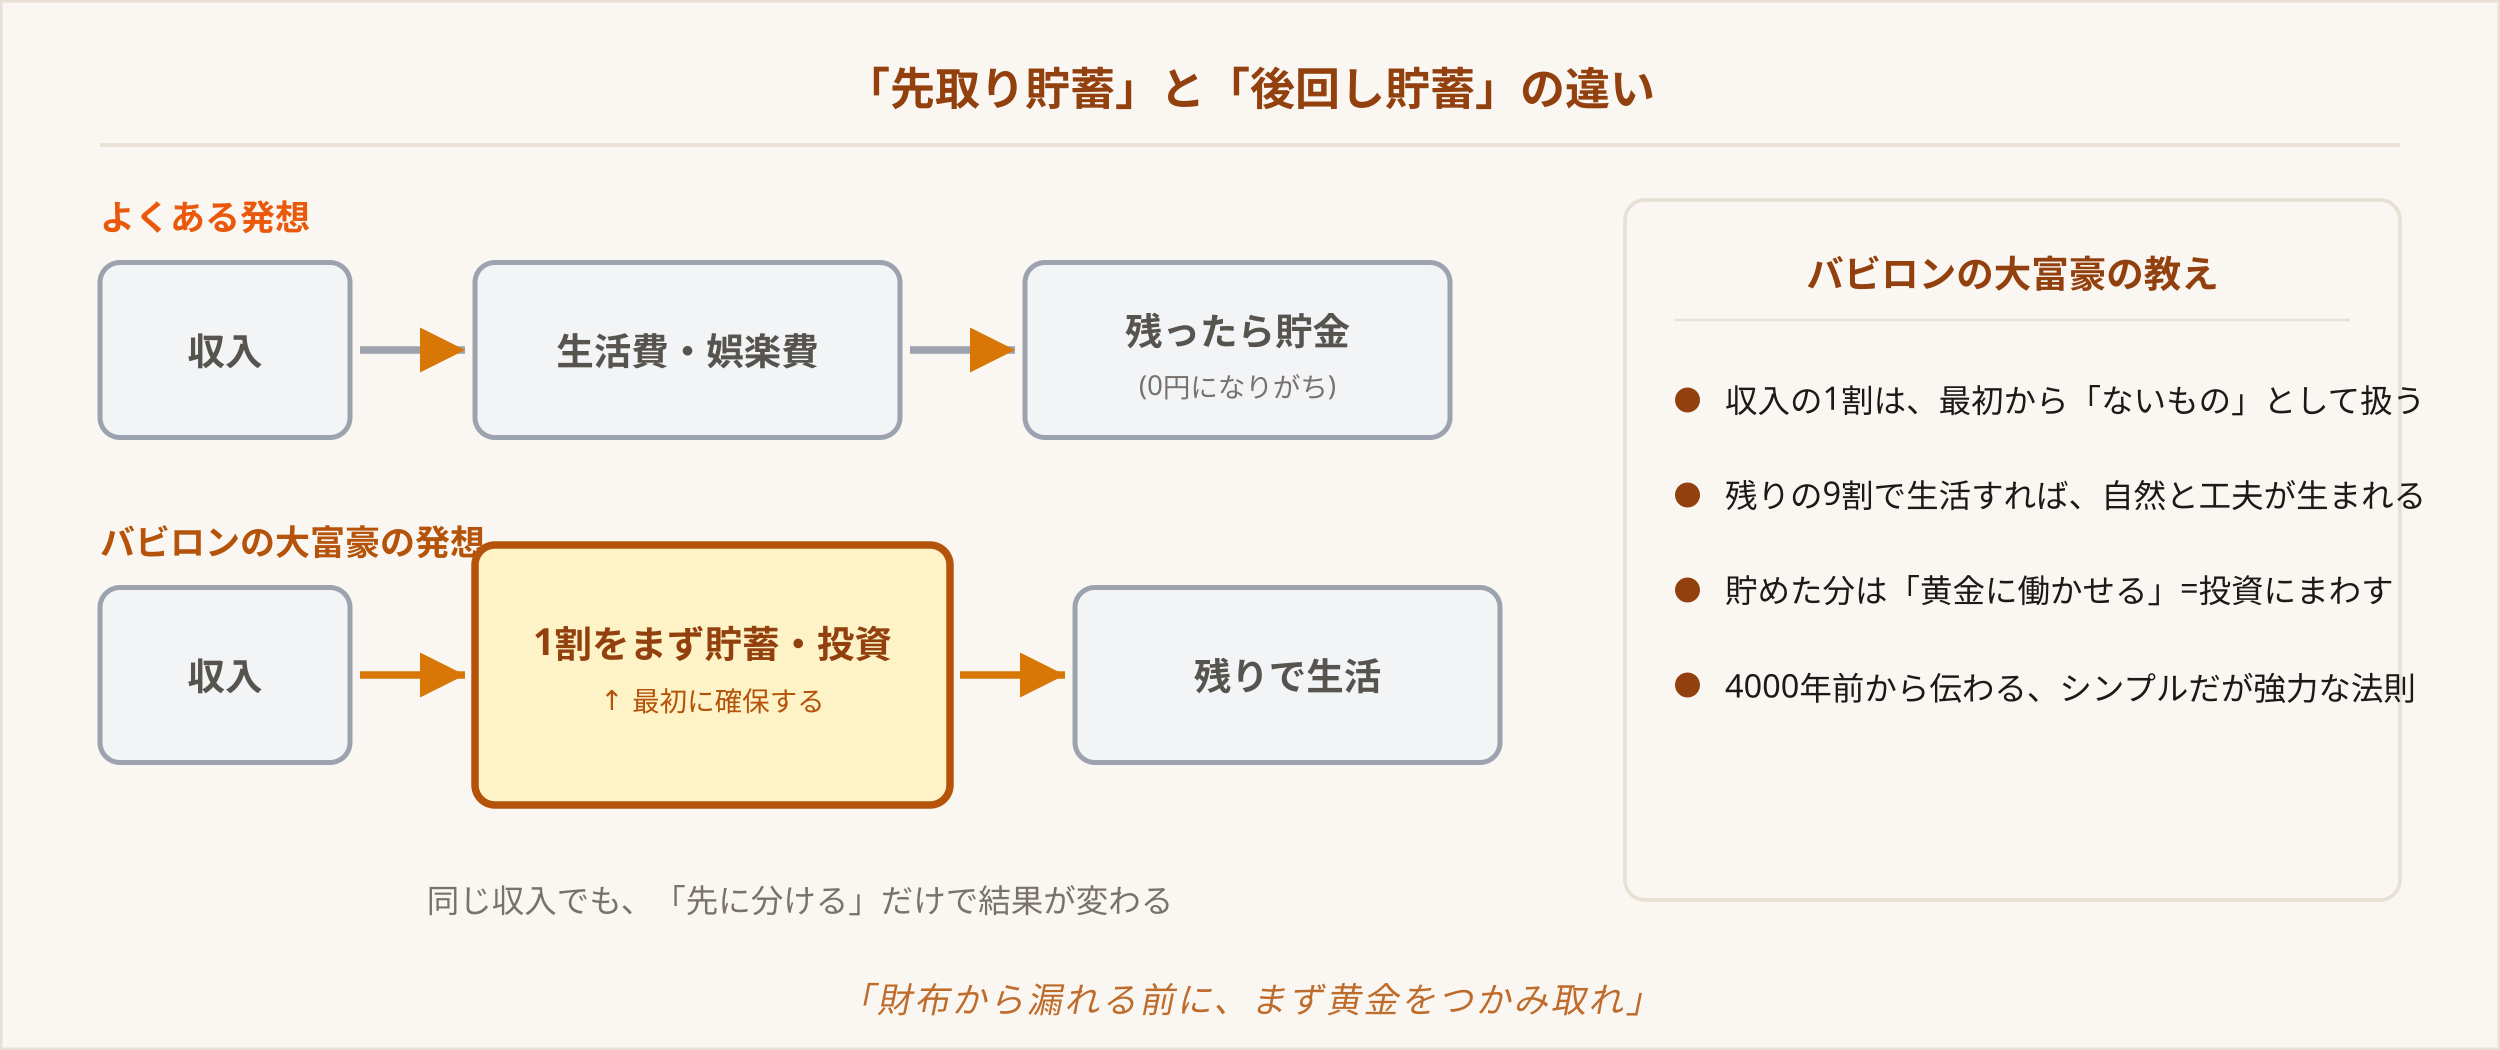
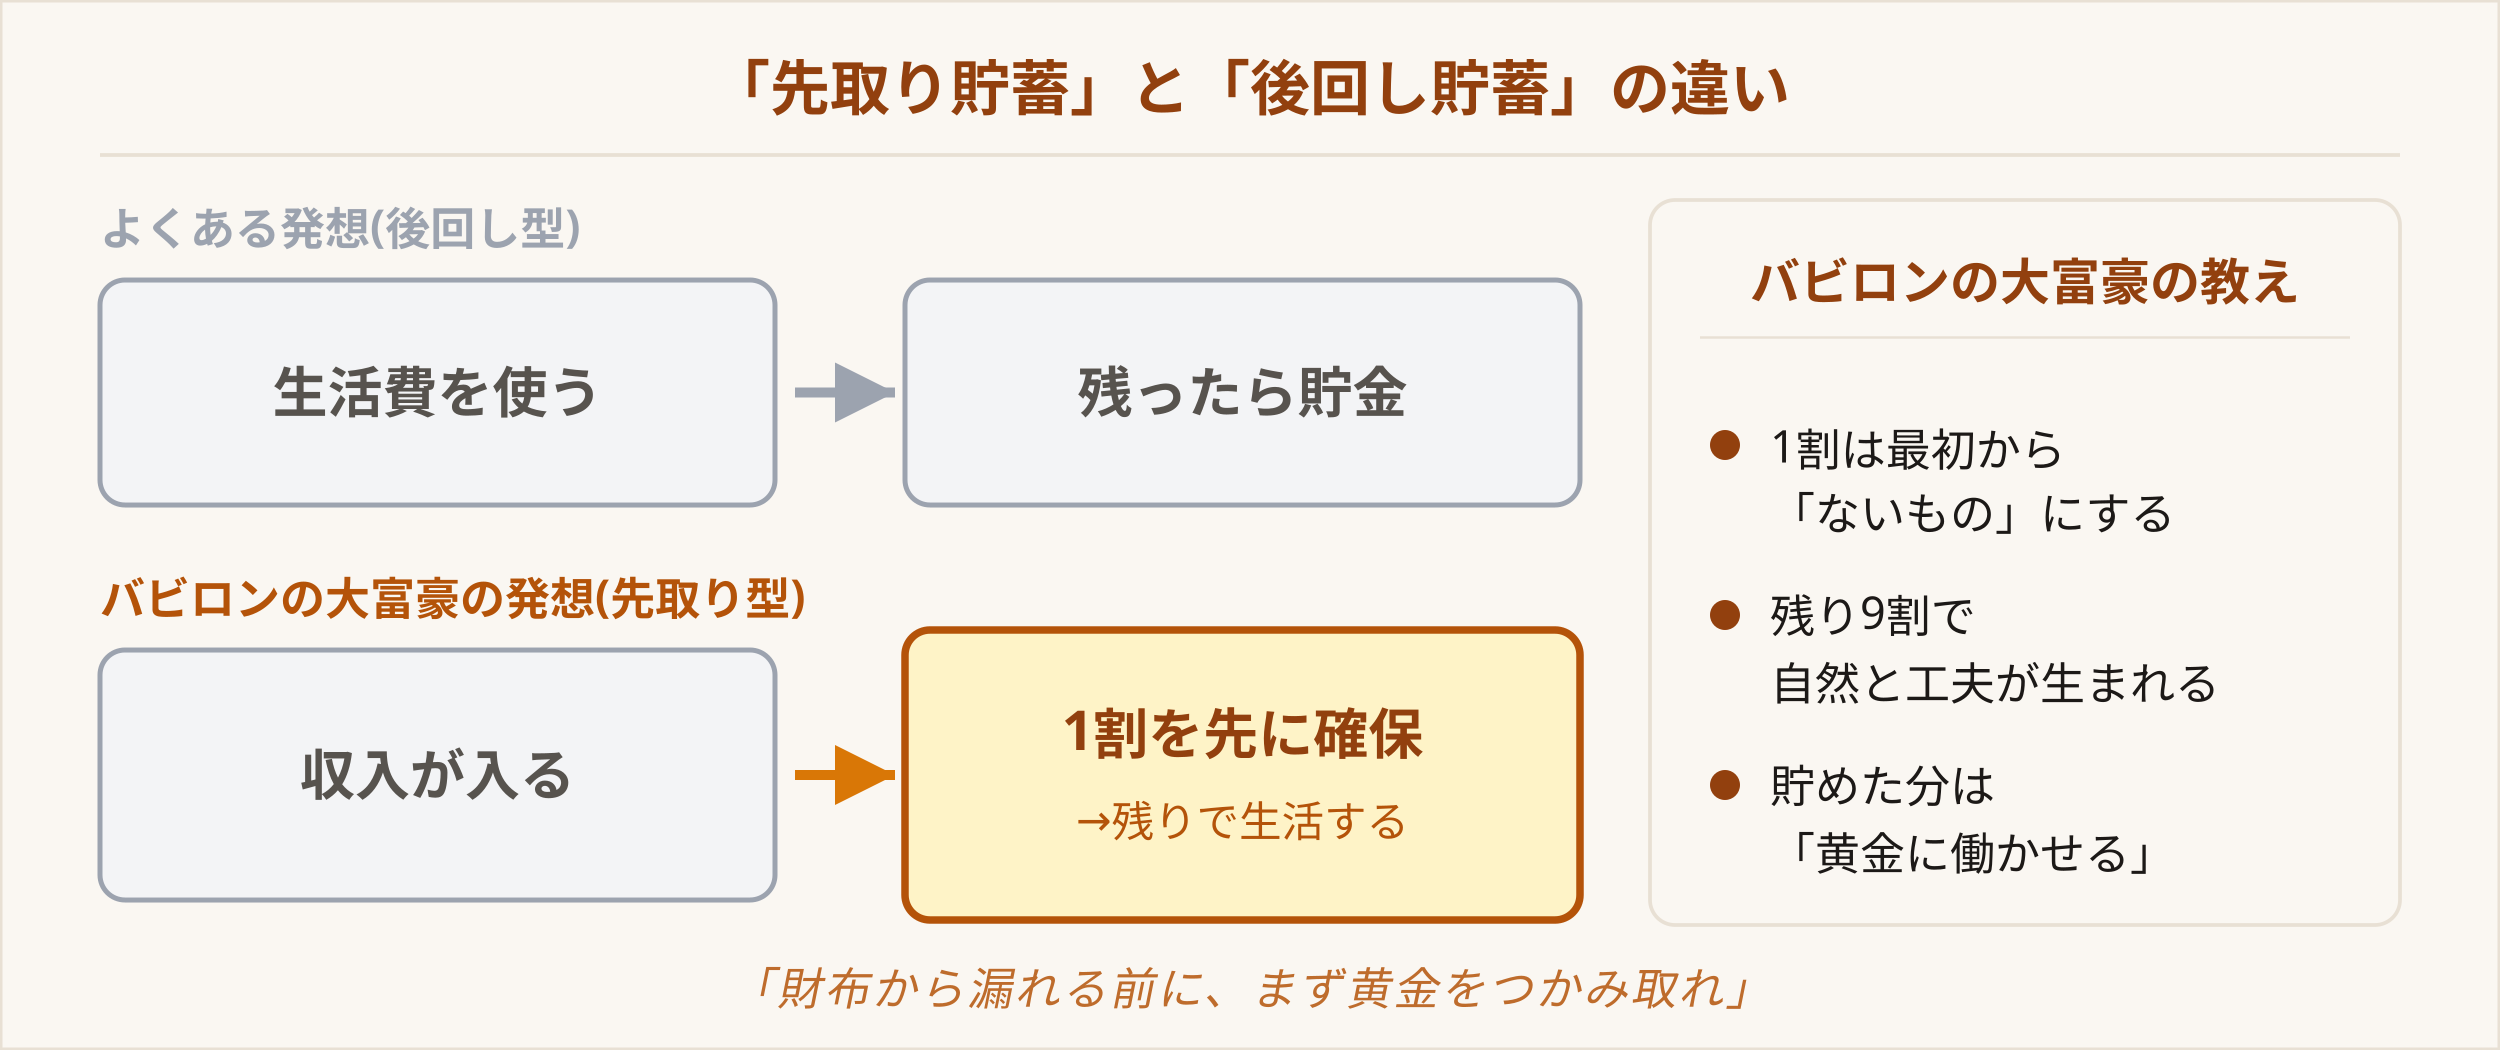
<svg xmlns="http://www.w3.org/2000/svg" width="1000" height="420" viewBox="0 0 1000 420">
  <rect width="1000" height="420" fill="#faf7f2" />
  <rect x="0" y="0" width="1000" height="420" fill="none" stroke="#e8e0d4" stroke-width="2" />
  <defs>
-     <marker id="arrow" markerWidth="10" markerHeight="10" refX="6" refY="3" orient="auto">
+     <marker id="arrowGray" markerWidth="12" markerHeight="12" refX="6" refY="3" orient="auto">
+       <path d="M0,0 L6,3 L0,6 Z" fill="#9ca3af" />
+     </marker>
+     <marker id="arrowAmber" markerWidth="12" markerHeight="12" refX="6" refY="3" orient="auto">
      <path d="M0,0 L6,3 L0,6 Z" fill="#d97706" />
    </marker>
  </defs>
-   <text x="500" y="42" font-family="'Hiragino Sans', sans-serif" font-size="18" font-weight="700" fill="#92400e" text-anchor="middle">「先取り貯蓄」と「後回し貯蓄」の違い</text>
-   <line x1="40" y1="58" x2="960" y2="58" stroke="#e8e0d4" stroke-width="1.5" />
-   <text x="40" y="92" font-family="'Hiragino Sans', sans-serif" font-size="14" font-weight="700" fill="#ea580c">よくある発想</text>
-   <rect x="40" y="105" width="100" height="70" rx="8" fill="#f3f4f6" stroke="#9ca3af" stroke-width="2" />
-   <text x="90" y="146" font-family="'Hiragino Sans', sans-serif" font-size="15" font-weight="700" fill="#57534e" text-anchor="middle">収入</text>
-   <line x1="144" y1="140" x2="186" y2="140" stroke="#9ca3af" stroke-width="3" marker-end="url(#arrow)" />
-   <rect x="190" y="105" width="170" height="70" rx="8" fill="#f3f4f6" stroke="#9ca3af" stroke-width="2" />
-   <text x="275" y="146" font-family="'Hiragino Sans', sans-serif" font-size="15" font-weight="700" fill="#57534e" text-anchor="middle">生活費・娯楽費</text>
-   <line x1="364" y1="140" x2="406" y2="140" stroke="#9ca3af" stroke-width="3" marker-end="url(#arrow)" />
-   <rect x="410" y="105" width="170" height="70" rx="8" fill="#f3f4f6" stroke="#9ca3af" stroke-width="2" />
-   <text x="495" y="138" font-family="'Hiragino Sans', sans-serif" font-size="15" font-weight="700" fill="#57534e" text-anchor="middle">残ったら貯金</text>
-   <text x="495" y="158" font-family="'Hiragino Sans', sans-serif" font-size="11" fill="#78716c" text-anchor="middle">(0円になりがち)</text>
-   <text x="40" y="222" font-family="'Hiragino Sans', sans-serif" font-size="14" font-weight="700" fill="#b45309">バビロンの大富豪の発想</text>
-   <rect x="40" y="235" width="100" height="70" rx="8" fill="#f3f4f6" stroke="#9ca3af" stroke-width="2" />
-   <text x="90" y="276" font-family="'Hiragino Sans', sans-serif" font-size="15" font-weight="700" fill="#57534e" text-anchor="middle">収入</text>
-   <line x1="144" y1="270" x2="186" y2="270" stroke="#d97706" stroke-width="3" marker-end="url(#arrow)" />
-   <rect x="190" y="218" width="190" height="104" rx="8" fill="#fef3c7" stroke="#b45309" stroke-width="3" />
-   <text x="285" y="262" font-family="'Hiragino Sans', sans-serif" font-size="15" font-weight="700" fill="#92400e" text-anchor="middle">1割をまず貯蓄・投資</text>
-   <text x="285" y="284" font-family="'Hiragino Sans', sans-serif" font-size="11" fill="#b45309" text-anchor="middle">↑ 最初に確保する</text>
-   <line x1="384" y1="270" x2="426" y2="270" stroke="#d97706" stroke-width="3" marker-end="url(#arrow)" />
-   <rect x="430" y="235" width="170" height="70" rx="8" fill="#f3f4f6" stroke="#9ca3af" stroke-width="2" />
-   <text x="515" y="276" font-family="'Hiragino Sans', sans-serif" font-size="15" font-weight="700" fill="#57534e" text-anchor="middle">残りで生活</text>
-   <text x="320" y="365" font-family="'Hiragino Sans', sans-serif" font-size="13" fill="#78716c" text-anchor="middle">同じ収入でも、「先に分ける」だけで結果が変わる</text>
-   <rect x="650" y="80" width="310" height="280" rx="8" fill="none" stroke="#e8e0d4" stroke-width="1.5" />
-   <text x="805" y="115" font-family="'Hiragino Sans', sans-serif" font-size="15" font-weight="700" fill="#92400e" text-anchor="middle">バビロンの大富豪の教え</text>
-   <line x1="670" y1="128" x2="940" y2="128" stroke="#e8e0d4" stroke-width="1" />
-   <circle cx="675" cy="160" r="5" fill="#92400e" />
-   <text x="690" y="165" font-family="'Hiragino Sans', sans-serif" font-size="13" fill="#1c1917">収入の1割は、最初から「ないもの」として扱う</text>
-   <circle cx="675" cy="198" r="5" fill="#92400e" />
-   <text x="690" y="203" font-family="'Hiragino Sans', sans-serif" font-size="13" fill="#1c1917">残りの9割で生活すれば、自然と工夫が生まれる</text>
-   <circle cx="675" cy="236" r="5" fill="#92400e" />
-   <text x="690" y="241" font-family="'Hiragino Sans', sans-serif" font-size="13" fill="#1c1917">貯めた分は「黄金に働かせる」=投資にまわす</text>
-   <circle cx="675" cy="274" r="5" fill="#92400e" />
-   <text x="690" y="279" font-family="'Hiragino Sans', sans-serif" font-size="13" fill="#1c1917">4000年前から伝わる、シンプルだが強力な法則</text>
-   <text x="500" y="405" font-family="'Hiragino Sans', sans-serif" font-size="14" fill="#b45309" text-anchor="middle" letter-spacing="1" opacity="0.85" font-style="italic">「財布から漏れる前に、まず黄金をつかみ取れ」</text>
+   <text x="500" y="44" font-family="'Hiragino Sans', sans-serif" font-size="24" font-weight="700" fill="#92400e" text-anchor="middle">「先取り貯蓄」と「後回し貯蓄」の違い</text>
+   <line x1="40" y1="62" x2="960" y2="62" stroke="#e8e0d4" stroke-width="1.5" />
+   <text x="40" y="98" font-family="'Hiragino Sans', sans-serif" font-size="18" font-weight="700" fill="#9ca3af">よくある発想(後回し型)</text>
+   <rect x="40" y="112" width="270" height="90" rx="10" fill="#f3f4f6" stroke="#9ca3af" stroke-width="2" />
+   <text x="175" y="165" font-family="'Hiragino Sans', sans-serif" font-size="22" font-weight="700" fill="#57534e" text-anchor="middle">生活費を使う</text>
+   <line x1="318" y1="157" x2="358" y2="157" stroke="#9ca3af" stroke-width="4" marker-end="url(#arrowGray)" />
+   <rect x="362" y="112" width="270" height="90" rx="10" fill="#f3f4f6" stroke="#9ca3af" stroke-width="2" />
+   <text x="497" y="165" font-family="'Hiragino Sans', sans-serif" font-size="22" font-weight="700" fill="#57534e" text-anchor="middle">残ったら貯金</text>
+   <text x="40" y="246" font-family="'Hiragino Sans', sans-serif" font-size="18" font-weight="700" fill="#b45309">バビロンの大富豪の発想(先取り型)</text>
+   <rect x="40" y="260" width="270" height="100" rx="10" fill="#f3f4f6" stroke="#9ca3af" stroke-width="2" />
+   <text x="175" y="318" font-family="'Hiragino Sans', sans-serif" font-size="22" font-weight="700" fill="#57534e" text-anchor="middle">収入が入る</text>
+   <line x1="318" y1="310" x2="358" y2="310" stroke="#d97706" stroke-width="4" marker-end="url(#arrowAmber)" />
+   <rect x="362" y="252" width="270" height="116" rx="10" fill="#fef3c7" stroke="#b45309" stroke-width="3" />
+   <text x="497" y="300" font-family="'Hiragino Sans', sans-serif" font-size="22" font-weight="700" fill="#92400e" text-anchor="middle">1割を先に確保</text>
+   <text x="497" y="334" font-family="'Hiragino Sans', sans-serif" font-size="17" fill="#b45309" text-anchor="middle">→残りで生活する</text>
+   <rect x="660" y="80" width="300" height="290" rx="10" fill="none" stroke="#e8e0d4" stroke-width="1.5" />
+   <text x="810" y="120" font-family="'Hiragino Sans', sans-serif" font-size="20" font-weight="700" fill="#92400e" text-anchor="middle">バビロンの大富豪の教え</text>
+   <line x1="680" y1="135" x2="940" y2="135" stroke="#e8e0d4" stroke-width="1" />
+   <circle cx="690" cy="178" r="6" fill="#92400e" />
+   <text x="708" y="185" font-family="'Hiragino Sans', sans-serif" font-size="18" fill="#1c1917">1割は最初から</text>
+   <text x="708" y="212" font-family="'Hiragino Sans', sans-serif" font-size="18" fill="#1c1917">「ないもの」にする</text>
+   <circle cx="690" cy="246" r="6" fill="#92400e" />
+   <text x="708" y="253" font-family="'Hiragino Sans', sans-serif" font-size="18" fill="#1c1917">残り9割で</text>
+   <text x="708" y="280" font-family="'Hiragino Sans', sans-serif" font-size="18" fill="#1c1917">自然と工夫が生まれる</text>
+   <circle cx="690" cy="314" r="6" fill="#92400e" />
+   <text x="708" y="321" font-family="'Hiragino Sans', sans-serif" font-size="18" fill="#1c1917">貯めた分は</text>
+   <text x="708" y="348" font-family="'Hiragino Sans', sans-serif" font-size="18" fill="#1c1917">「黄金に働かせる」</text>
+   <text x="500" y="402" font-family="'Hiragino Sans', sans-serif" font-size="18" fill="#b45309" text-anchor="middle" letter-spacing="1" opacity="0.85" font-style="italic">「財布から漏れる前に、まず黄金をつかみ取れ」</text>
</svg>
